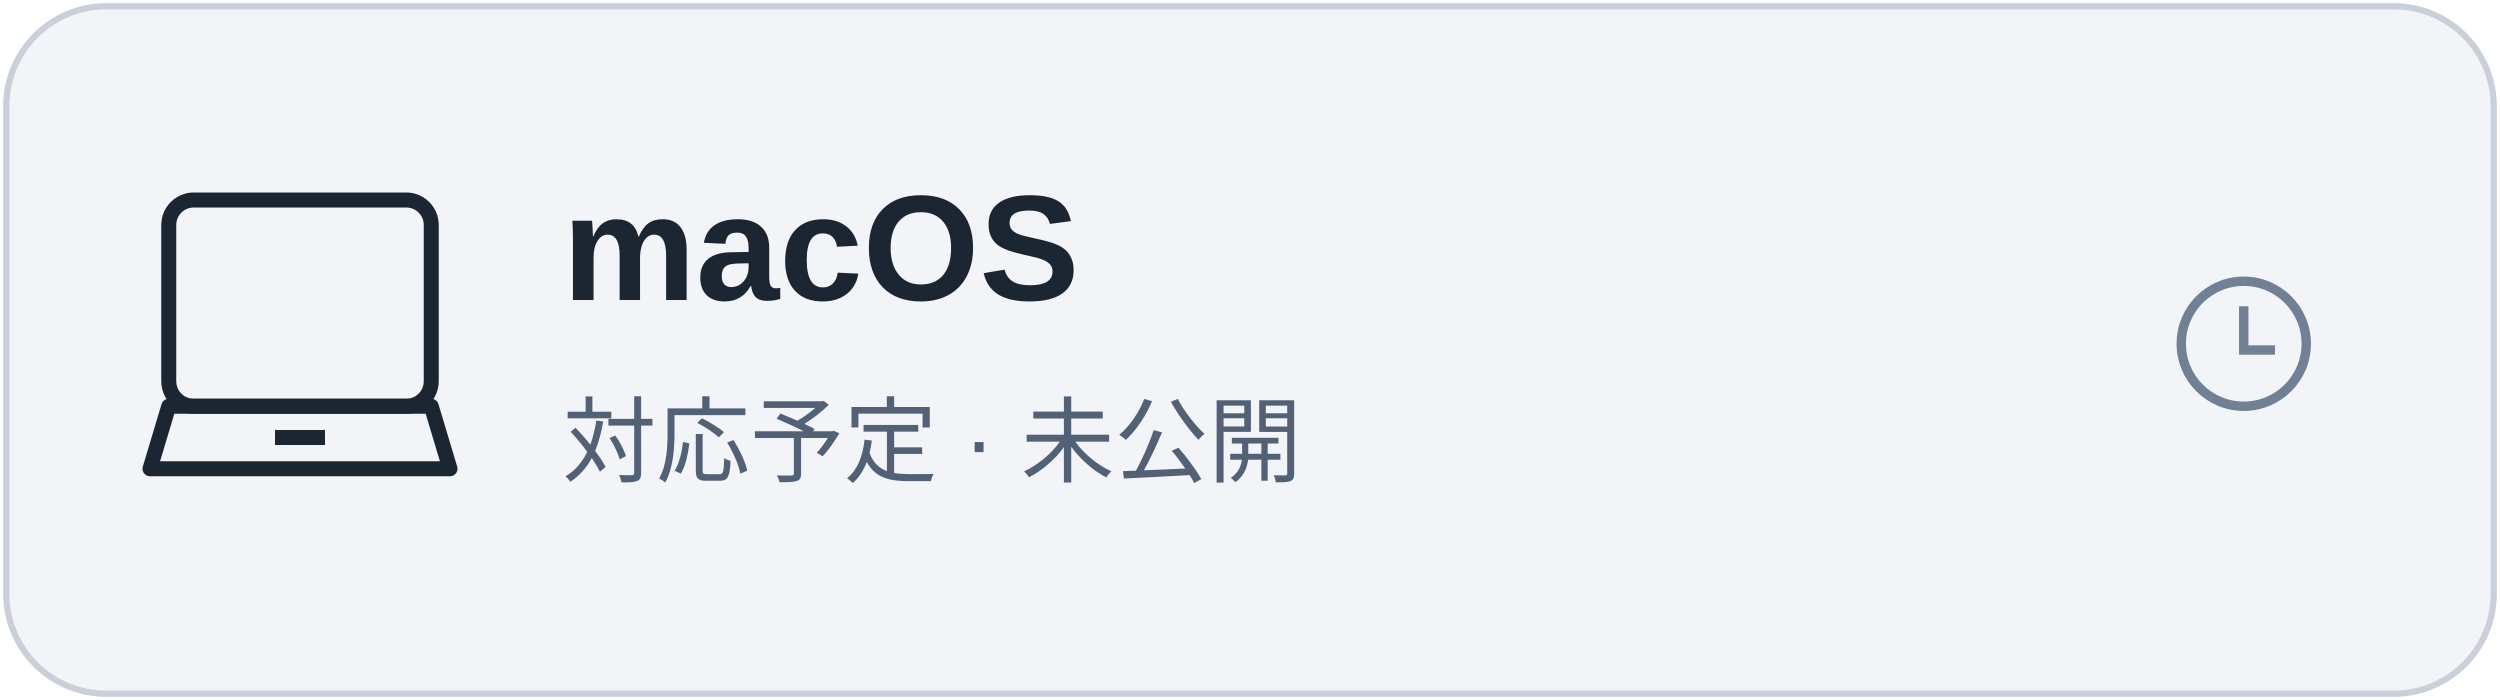
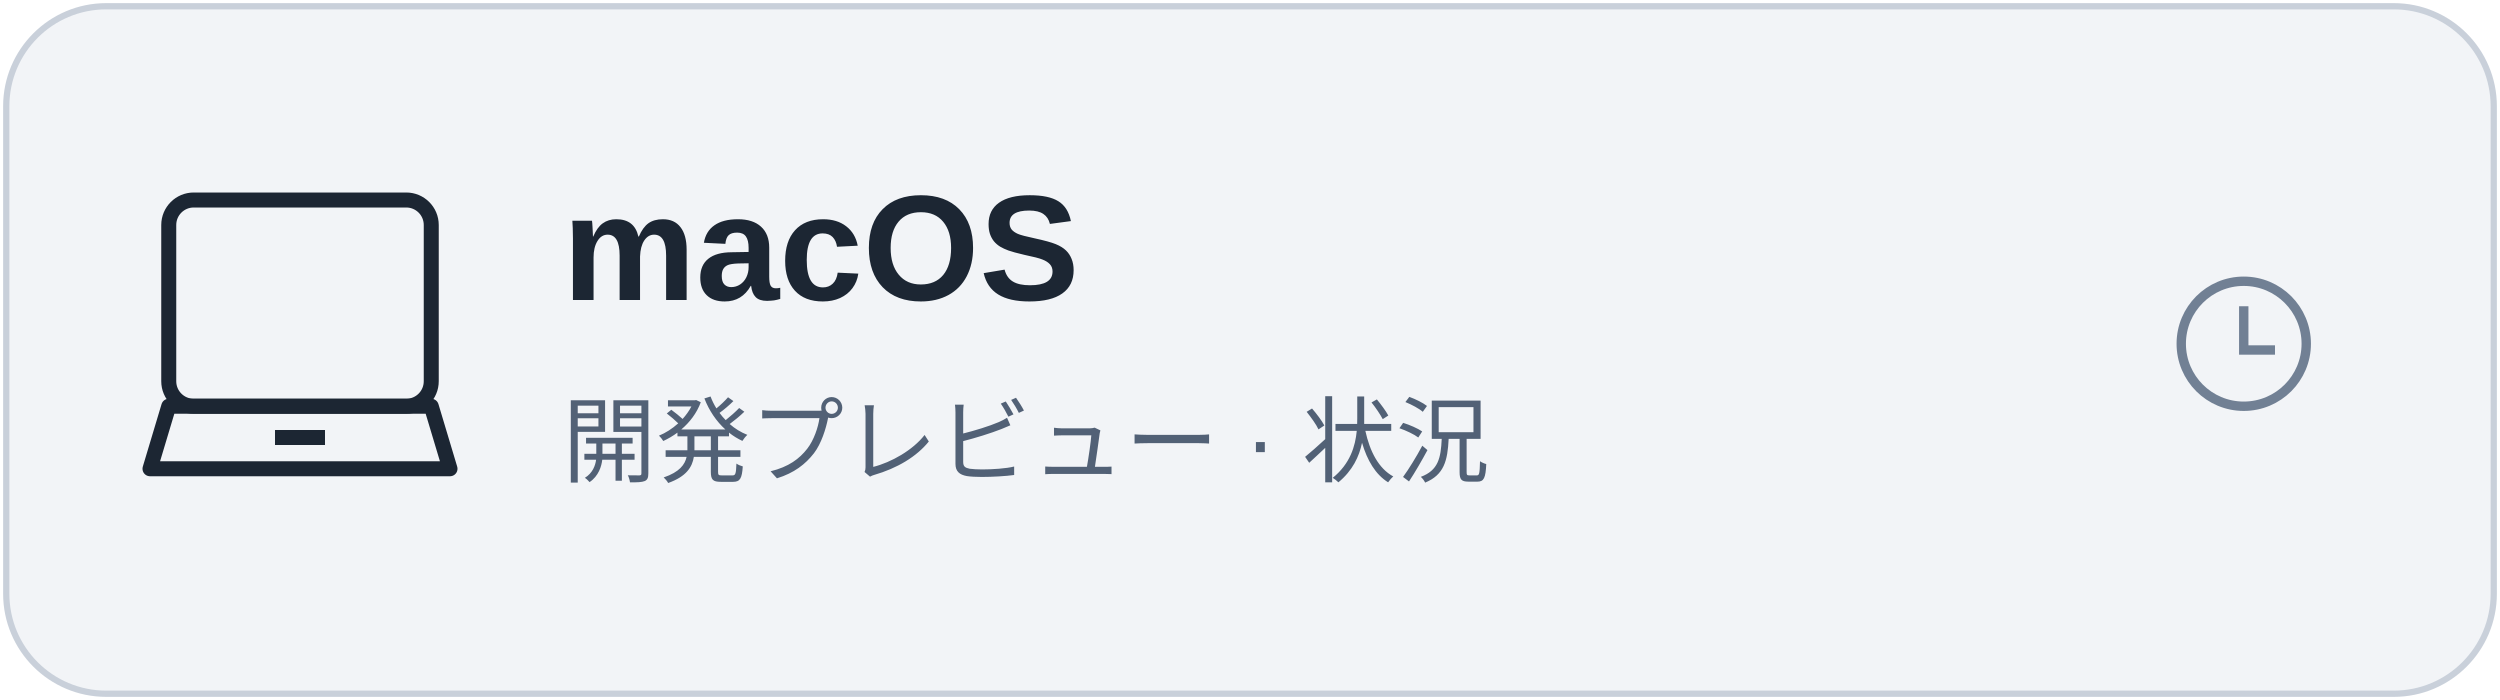
<svg xmlns="http://www.w3.org/2000/svg" width="400" height="112" viewBox="0 0 400 112" role="img" aria-labelledby="title" lang="ja">
  <rect x="1" y="1" width="398" height="110" rx="16" fill="#f2f4f7" stroke="#c9d0da" />
  <g fill="none" stroke="#1c2633" stroke-width="2.4" stroke-linejoin="round">
    <rect x="27" y="32" width="42" height="33" rx="4" />
    <path d="M24 75h48l-3-10H27zM44 70h8" />
  </g>
  <text x="90" y="48" font-family="Arial,&quot;Hiragino Kaku Gothic ProN&quot;,&quot;Yu Gothic&quot;,sans-serif" font-size="24" font-weight="700" fill="#1c2633">macOS</text>
-   <text x="90" y="76" font-family="Arial,&quot;Hiragino Kaku Gothic ProN&quot;,&quot;Yu Gothic&quot;,sans-serif" font-size="15" fill="#526176">対応予定 · 未公開</text>
+   <text x="90" y="76" font-family="Arial,&quot;Hiragino Kaku Gothic ProN&quot;,&quot;Yu Gothic&quot;,sans-serif" font-size="15" fill="#526176">開発プレビュー · 状況</text>
  <circle cx="359" cy="55" r="10" fill="none" stroke="#718094" stroke-width="1.5" />
  <path d="M359 49v7h5" fill="none" stroke="#718094" stroke-width="1.5" />
</svg>
